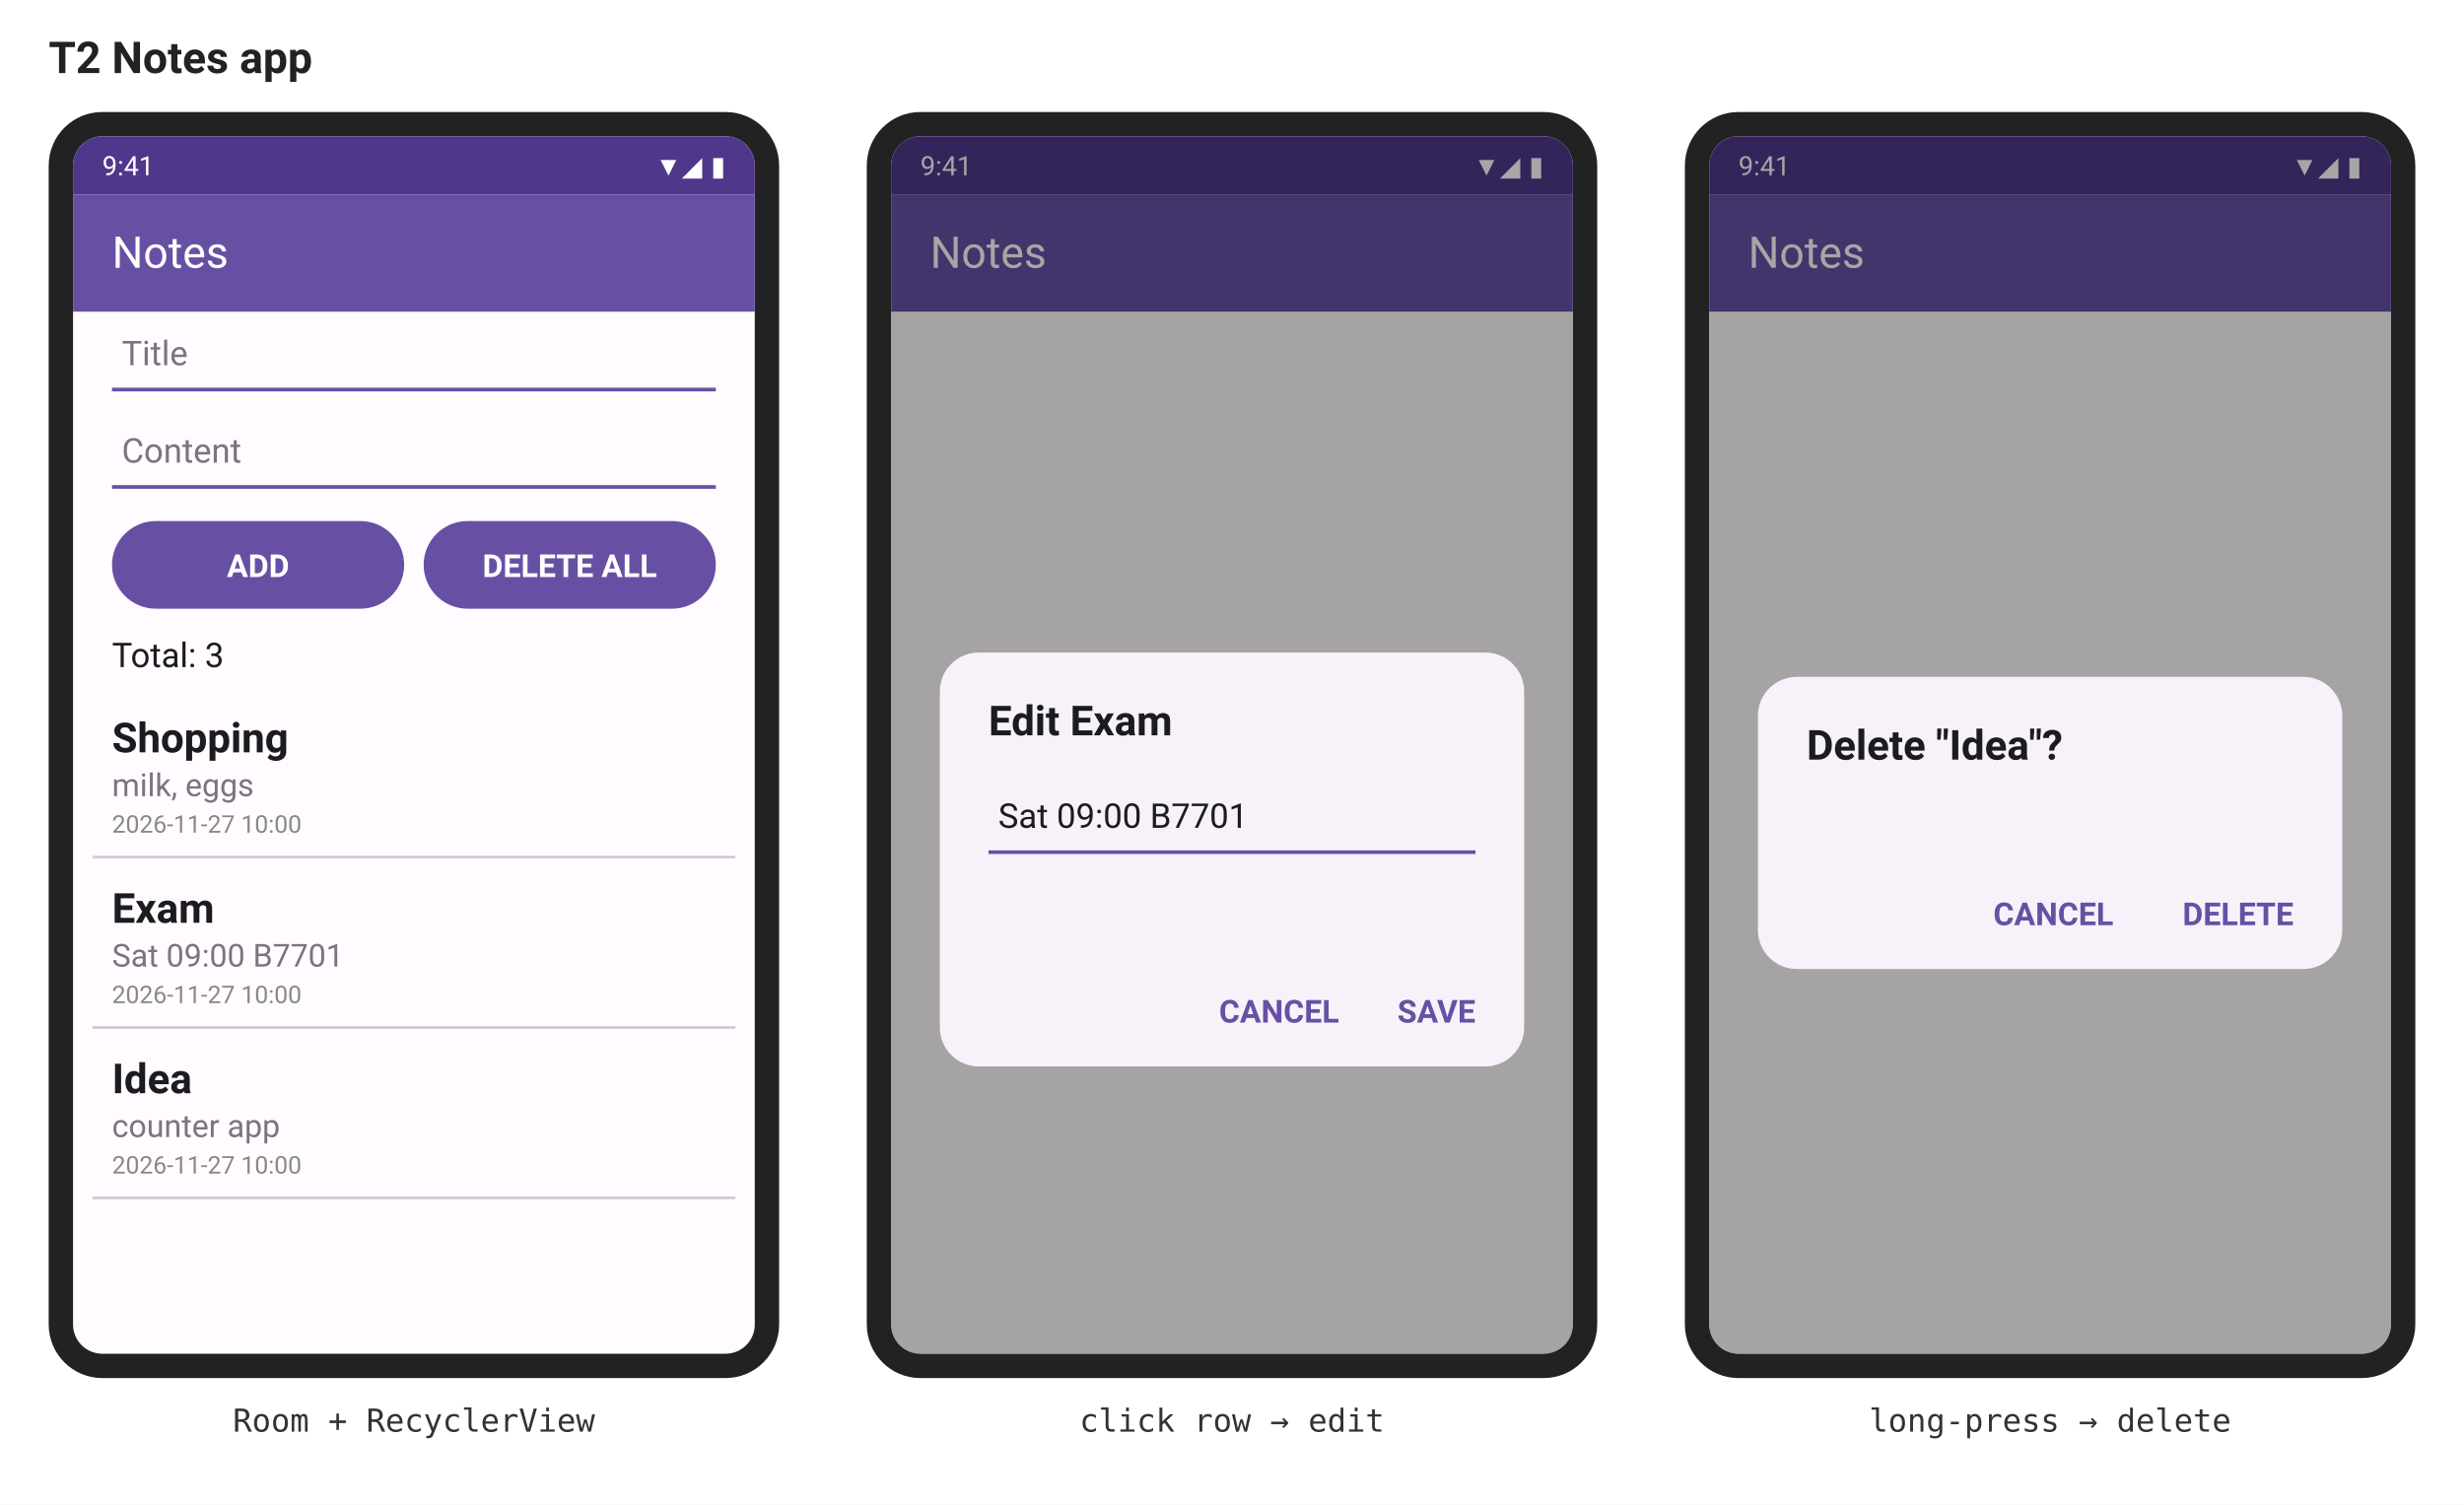
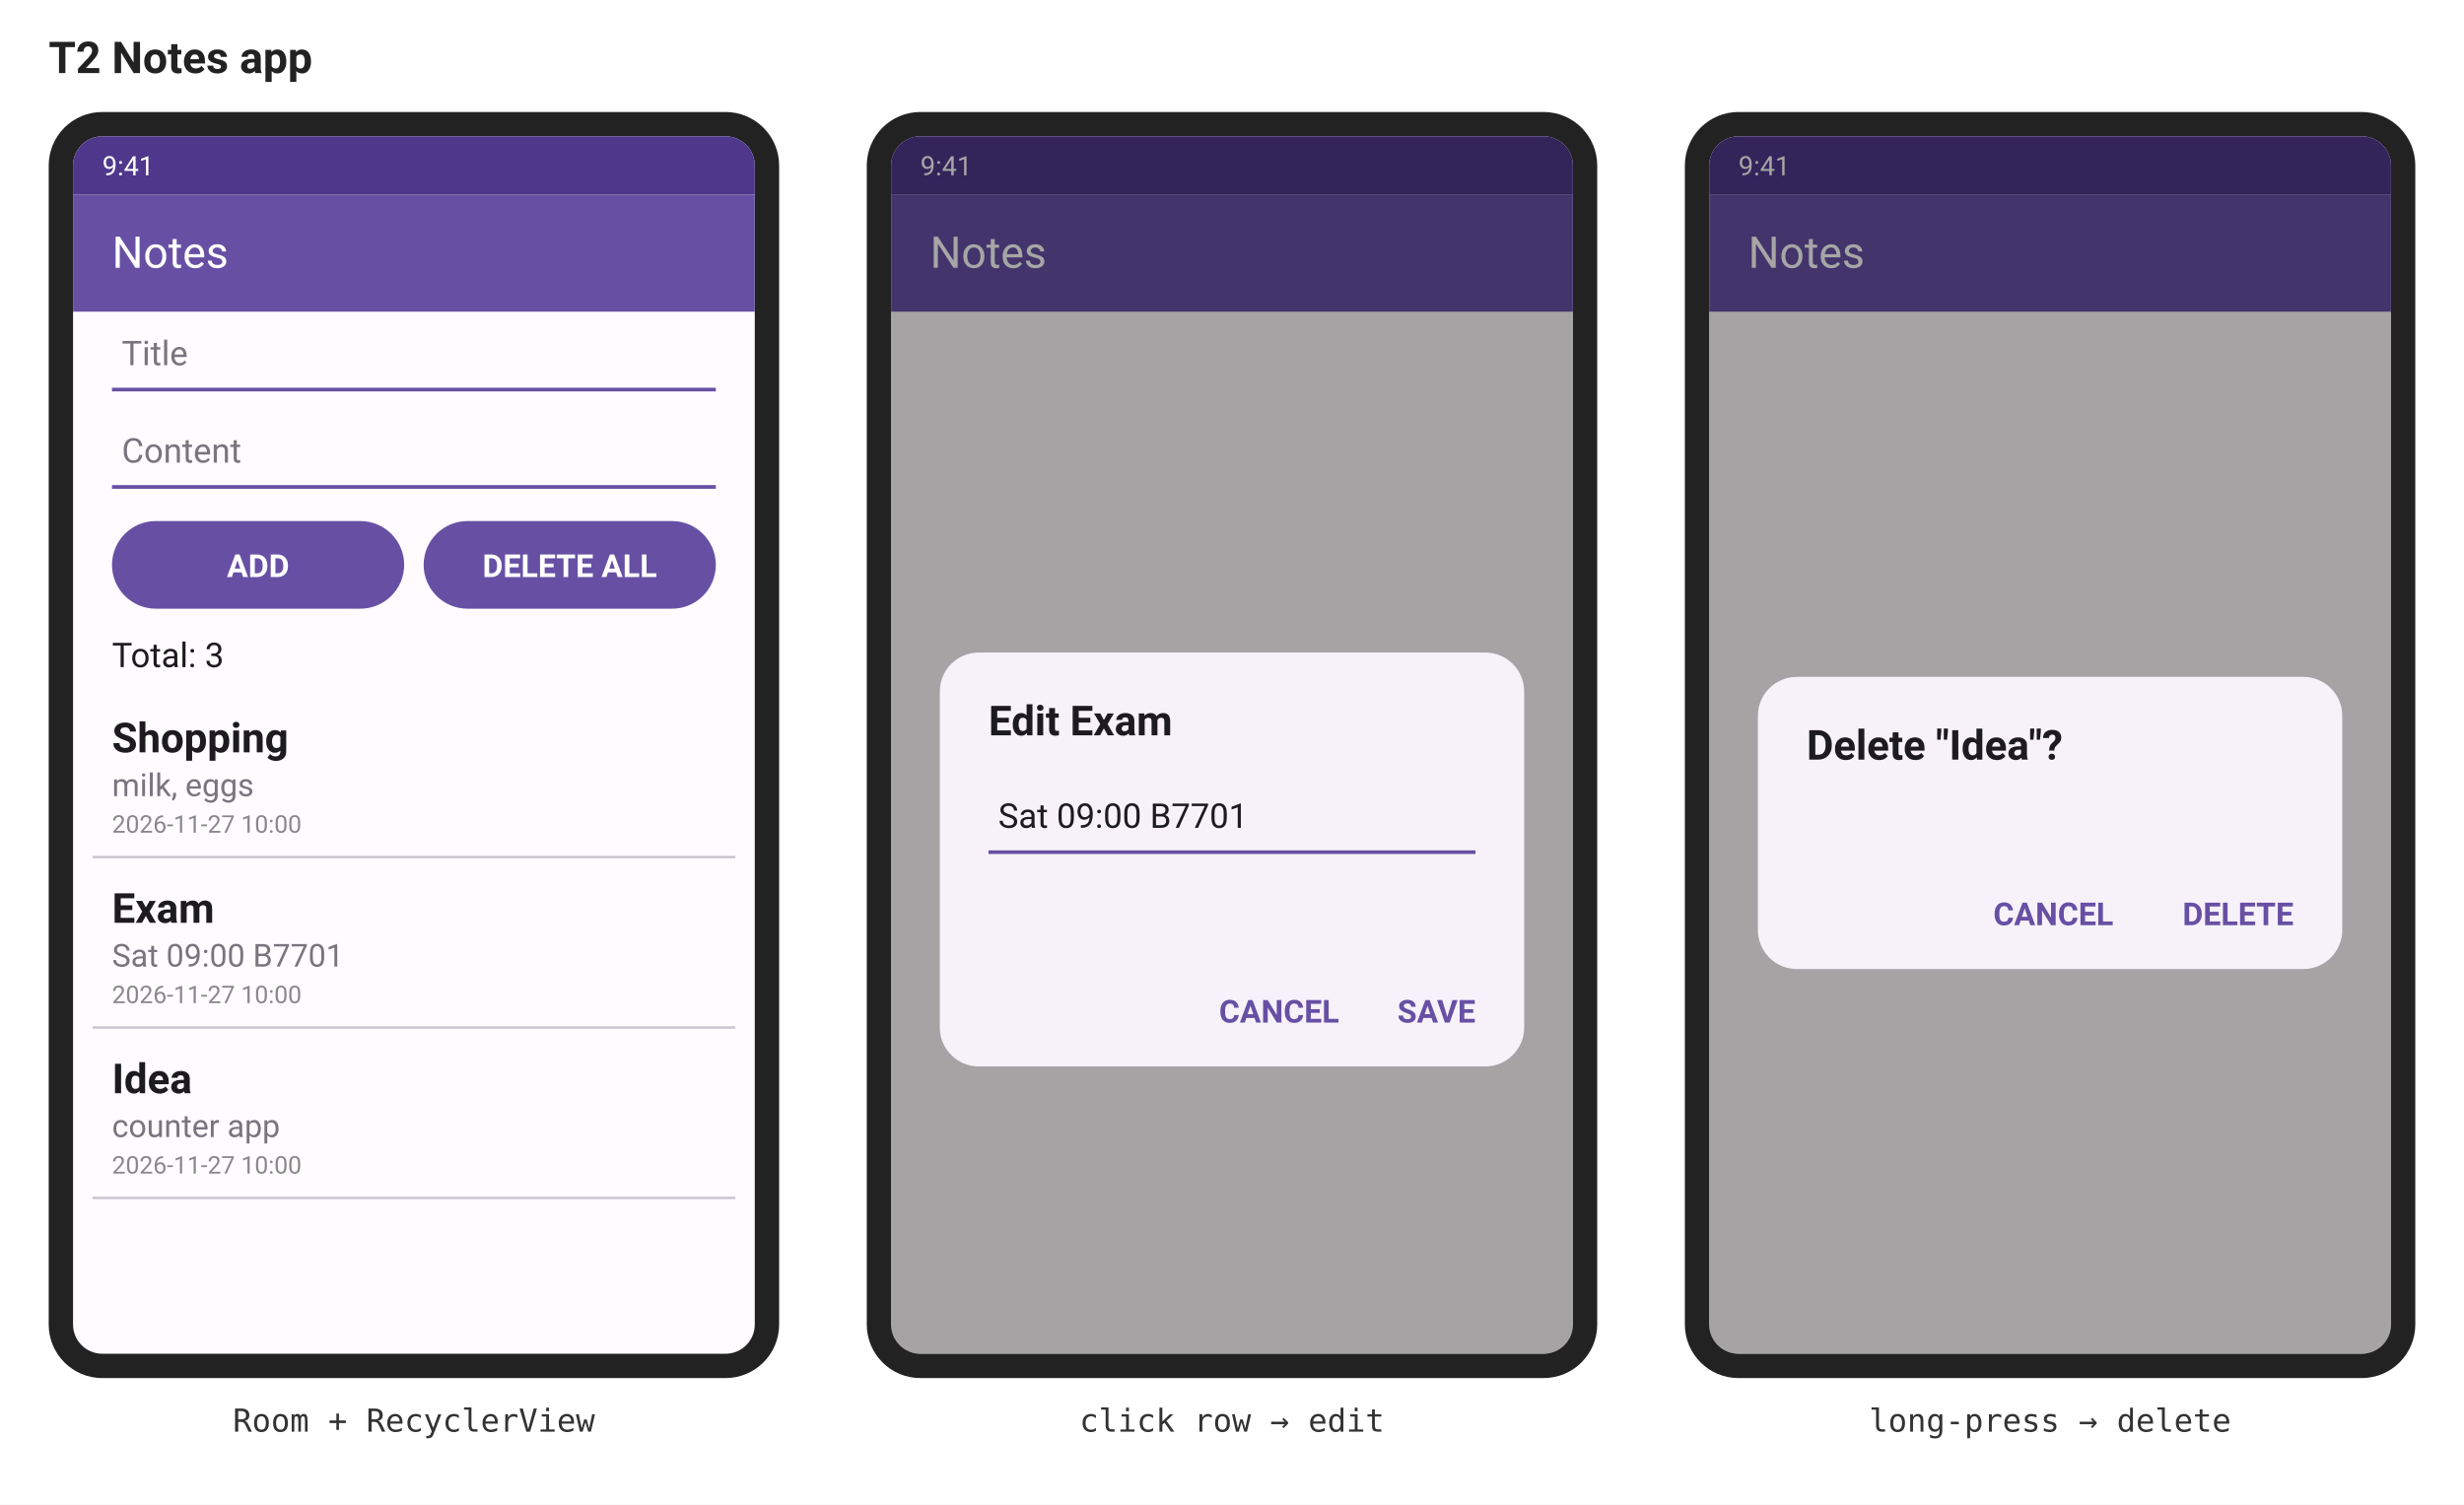
<svg xmlns="http://www.w3.org/2000/svg" width="1012" height="618" viewBox="0 0 1012 618" font-family="Roboto, Arial, sans-serif">
  <defs>
    <marker id="ah" markerWidth="8" markerHeight="8" refX="4" refY="4" orient="auto-start-reverse">
      <path d="M0,0 L8,4 L0,8 z" fill="#E8590C" />
    </marker>
  </defs>
  <rect width="1012" height="618" fill="#FFFFFF" />
  <text x="20" y="30" font-size="18" font-weight="bold" fill="#222">T2 Notes app</text>
  <g transform="translate(20,46)">
    <rect x="0" y="0" width="300" height="520" rx="22" fill="#222" />
    <g transform="translate(10,10)">
      <rect width="280" height="500" rx="12" fill="#FFFBFE" stroke="none" />
-       <clipPath id="c140119834550416">
+       <clipPath id="c139818613103824">
        <rect width="280" height="500" rx="12" />
      </clipPath>
-       <g clip-path="url(#c140119834550416)">
+       <g clip-path="url(#c139818613103824)">
        <rect width="280" height="24" fill="#4F378B" />
        <text x="12" y="16" font-size="11" fill="#fff">9:41</text>
-         <text x="268" y="16" font-size="11" fill="#fff" text-anchor="end">▼◢ ▮</text>
        <rect y="24" width="280" height="48" fill="#6750A4" />
        <text x="16" y="54" font-size="18" fill="#fff">Notes</text>
        <g transform="translate(0,72)">
          <text x="20" y="22" font-size="14" fill="#79747E">Title</text>
          <line x1="16" y1="32" x2="264" y2="32" stroke="#6750A4" stroke-width="1.5" />
          <text x="20" y="62" font-size="14" fill="#79747E">Content</text>
          <line x1="16" y1="72" x2="264" y2="72" stroke="#6750A4" stroke-width="1.5" />
          <rect x="16" y="86" width="120" height="36" rx="18" fill="#6750A4" />
          <text x="76.0" y="109.0" font-size="13" fill="#FFFFFF" text-anchor="middle" font-weight="bold">ADD</text>
          <rect x="144" y="86" width="120" height="36" rx="18" fill="#6750A4" />
          <text x="204.0" y="109.0" font-size="13" fill="#FFFFFF" text-anchor="middle" font-weight="bold">DELETE ALL</text>
          <text x="16" y="146" font-size="14" fill="#1C1B1F" text-anchor="start">Total: 3</text>
          <text x="16" y="181" font-size="17" fill="#1C1B1F" text-anchor="start" font-weight="bold">Shopping</text>
          <text x="16" y="199" font-size="13" fill="#79747E" text-anchor="start">milk, eggs</text>
          <text x="16" y="214" font-size="10" fill="#888" text-anchor="start">2026-11-27 10:00</text>
          <line x1="8" y1="224" x2="272" y2="224" stroke="#CAC4D0" />
          <text x="16" y="251" font-size="17" fill="#1C1B1F" text-anchor="start" font-weight="bold">Exam</text>
          <text x="16" y="269" font-size="13" fill="#79747E" text-anchor="start">Sat 09:00 B7701</text>
          <text x="16" y="284" font-size="10" fill="#888" text-anchor="start">2026-11-27 10:00</text>
          <line x1="8" y1="294" x2="272" y2="294" stroke="#CAC4D0" />
          <text x="16" y="321" font-size="17" fill="#1C1B1F" text-anchor="start" font-weight="bold">Idea</text>
          <text x="16" y="339" font-size="13" fill="#79747E" text-anchor="start">counter app</text>
          <text x="16" y="354" font-size="10" fill="#888" text-anchor="start">2026-11-27 10:00</text>
          <line x1="8" y1="364" x2="272" y2="364" stroke="#CAC4D0" />
        </g>
      </g>
    </g>
  </g>
  <text x="170.0" y="588" font-size="13" fill="#333" text-anchor="middle" font-family="monospace">Room + RecyclerView</text>
  <g transform="translate(356,46)">
    <rect x="0" y="0" width="300" height="520" rx="22" fill="#222" />
    <g transform="translate(10,10)">
      <rect width="280" height="500" rx="12" fill="#FFFBFE" stroke="none" />
-       <clipPath id="c140119834550368">
+       <clipPath id="c139818613103776">
        <rect width="280" height="500" rx="12" />
      </clipPath>
-       <g clip-path="url(#c140119834550368)">
+       <g clip-path="url(#c139818613103776)">
        <rect width="280" height="24" fill="#4F378B" />
        <text x="12" y="16" font-size="11" fill="#fff">9:41</text>
-         <text x="268" y="16" font-size="11" fill="#fff" text-anchor="end">▼◢ ▮</text>
        <rect y="24" width="280" height="48" fill="#6750A4" />
        <text x="16" y="54" font-size="18" fill="#fff">Notes</text>
        <g transform="translate(0,72)">
          <rect x="0" y="-72" width="280" height="500" fill="#000" opacity=".35" />
          <rect x="20" y="140" width="240" height="170" rx="16" fill="#F7F2FA" />
          <text x="40" y="174" font-size="17" fill="#1C1B1F" font-weight="bold">Edit Exam</text>
          <text x="240" y="292" font-size="13" fill="#6750A4" text-anchor="end" font-weight="bold">SAVE</text>
          <text x="184" y="292" font-size="13" fill="#6750A4" text-anchor="end" font-weight="bold">CANCEL</text>
          <text x="44" y="212" font-size="14" fill="#1C1B1F">Sat 09:00 B7701</text>
          <line x1="40" y1="222" x2="240" y2="222" stroke="#6750A4" stroke-width="1.5" />
        </g>
      </g>
    </g>
  </g>
  <text x="506.0" y="588" font-size="13" fill="#333" text-anchor="middle" font-family="monospace">click row → edit</text>
  <g transform="translate(692,46)">
    <rect x="0" y="0" width="300" height="520" rx="22" fill="#222" />
    <g transform="translate(10,10)">
      <rect width="280" height="500" rx="12" fill="#FFFBFE" stroke="none" />
-       <clipPath id="c140119834550464">
+       <clipPath id="c139818613103872">
        <rect width="280" height="500" rx="12" />
      </clipPath>
-       <g clip-path="url(#c140119834550464)">
+       <g clip-path="url(#c139818613103872)">
        <rect width="280" height="24" fill="#4F378B" />
        <text x="12" y="16" font-size="11" fill="#fff">9:41</text>
-         <text x="268" y="16" font-size="11" fill="#fff" text-anchor="end">▼◢ ▮</text>
        <rect y="24" width="280" height="48" fill="#6750A4" />
        <text x="16" y="54" font-size="18" fill="#fff">Notes</text>
        <g transform="translate(0,72)">
          <rect x="0" y="-72" width="280" height="500" fill="#000" opacity=".35" />
          <rect x="20" y="150" width="240" height="120" rx="16" fill="#F7F2FA" />
          <text x="40" y="184" font-size="17" fill="#1C1B1F" font-weight="bold">Delete "Idea"?</text>
          <text x="240" y="252" font-size="13" fill="#6750A4" text-anchor="end" font-weight="bold">DELETE</text>
          <text x="166" y="252" font-size="13" fill="#6750A4" text-anchor="end" font-weight="bold">CANCEL</text>
        </g>
      </g>
    </g>
  </g>
  <text x="842.0" y="588" font-size="13" fill="#333" text-anchor="middle" font-family="monospace">long-press → delete</text>
</svg>
